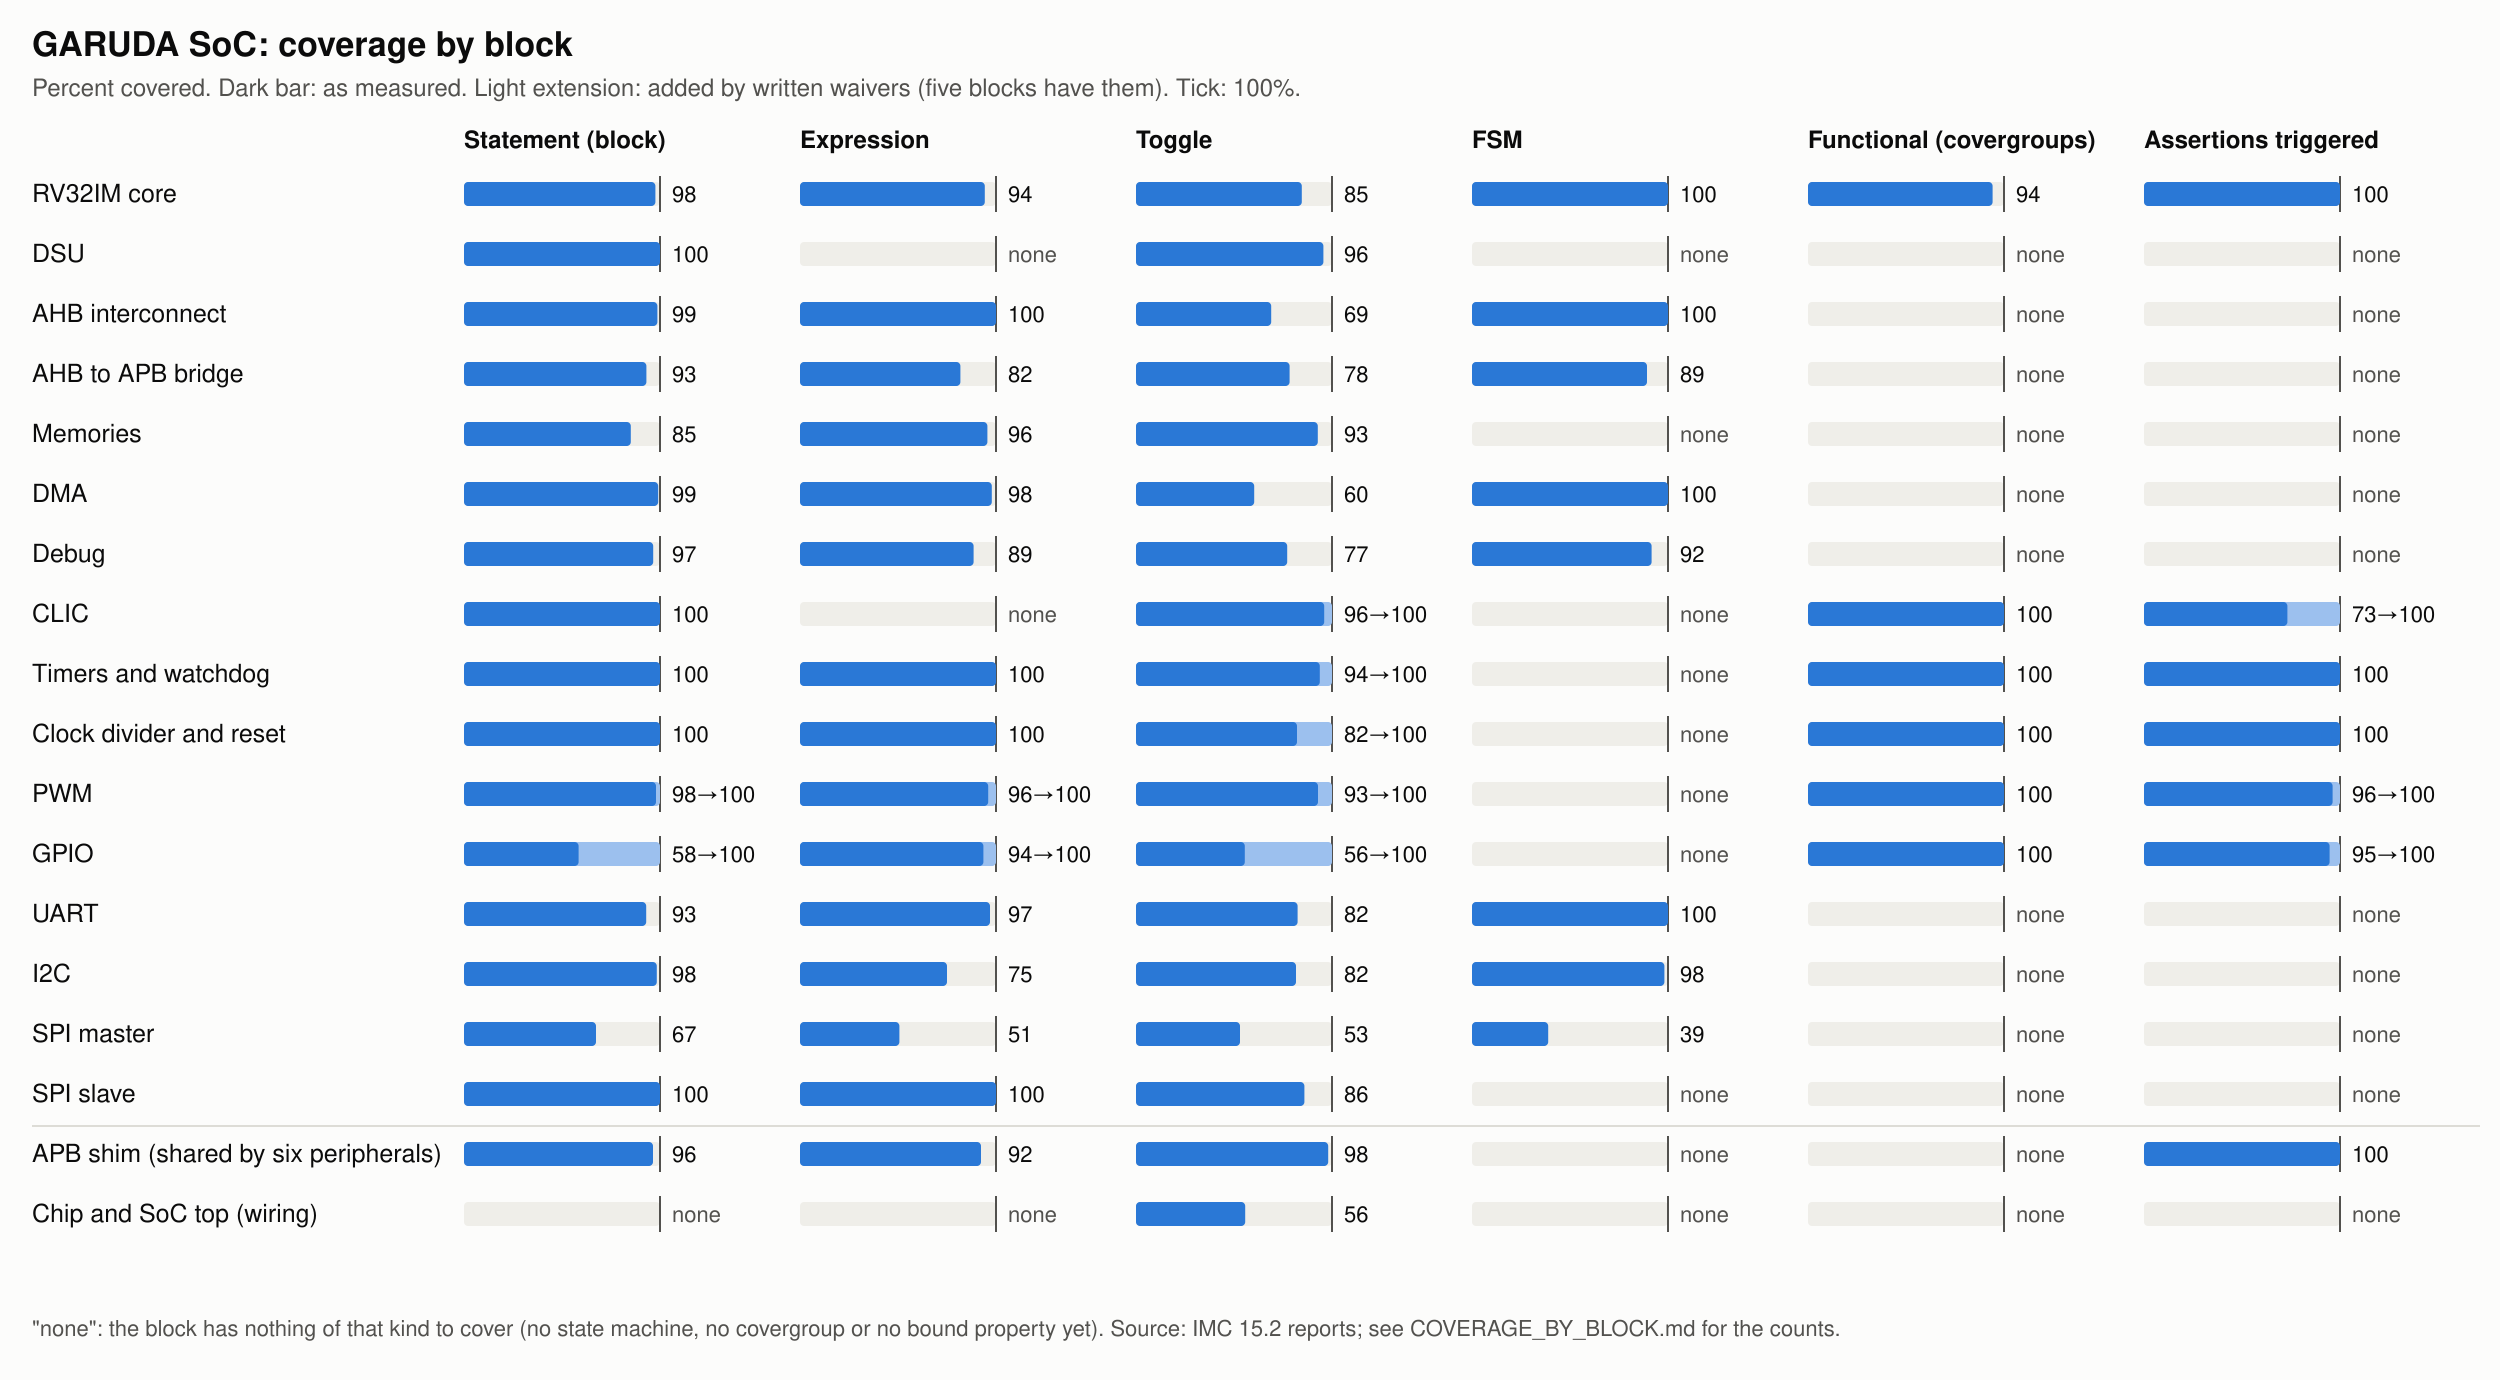
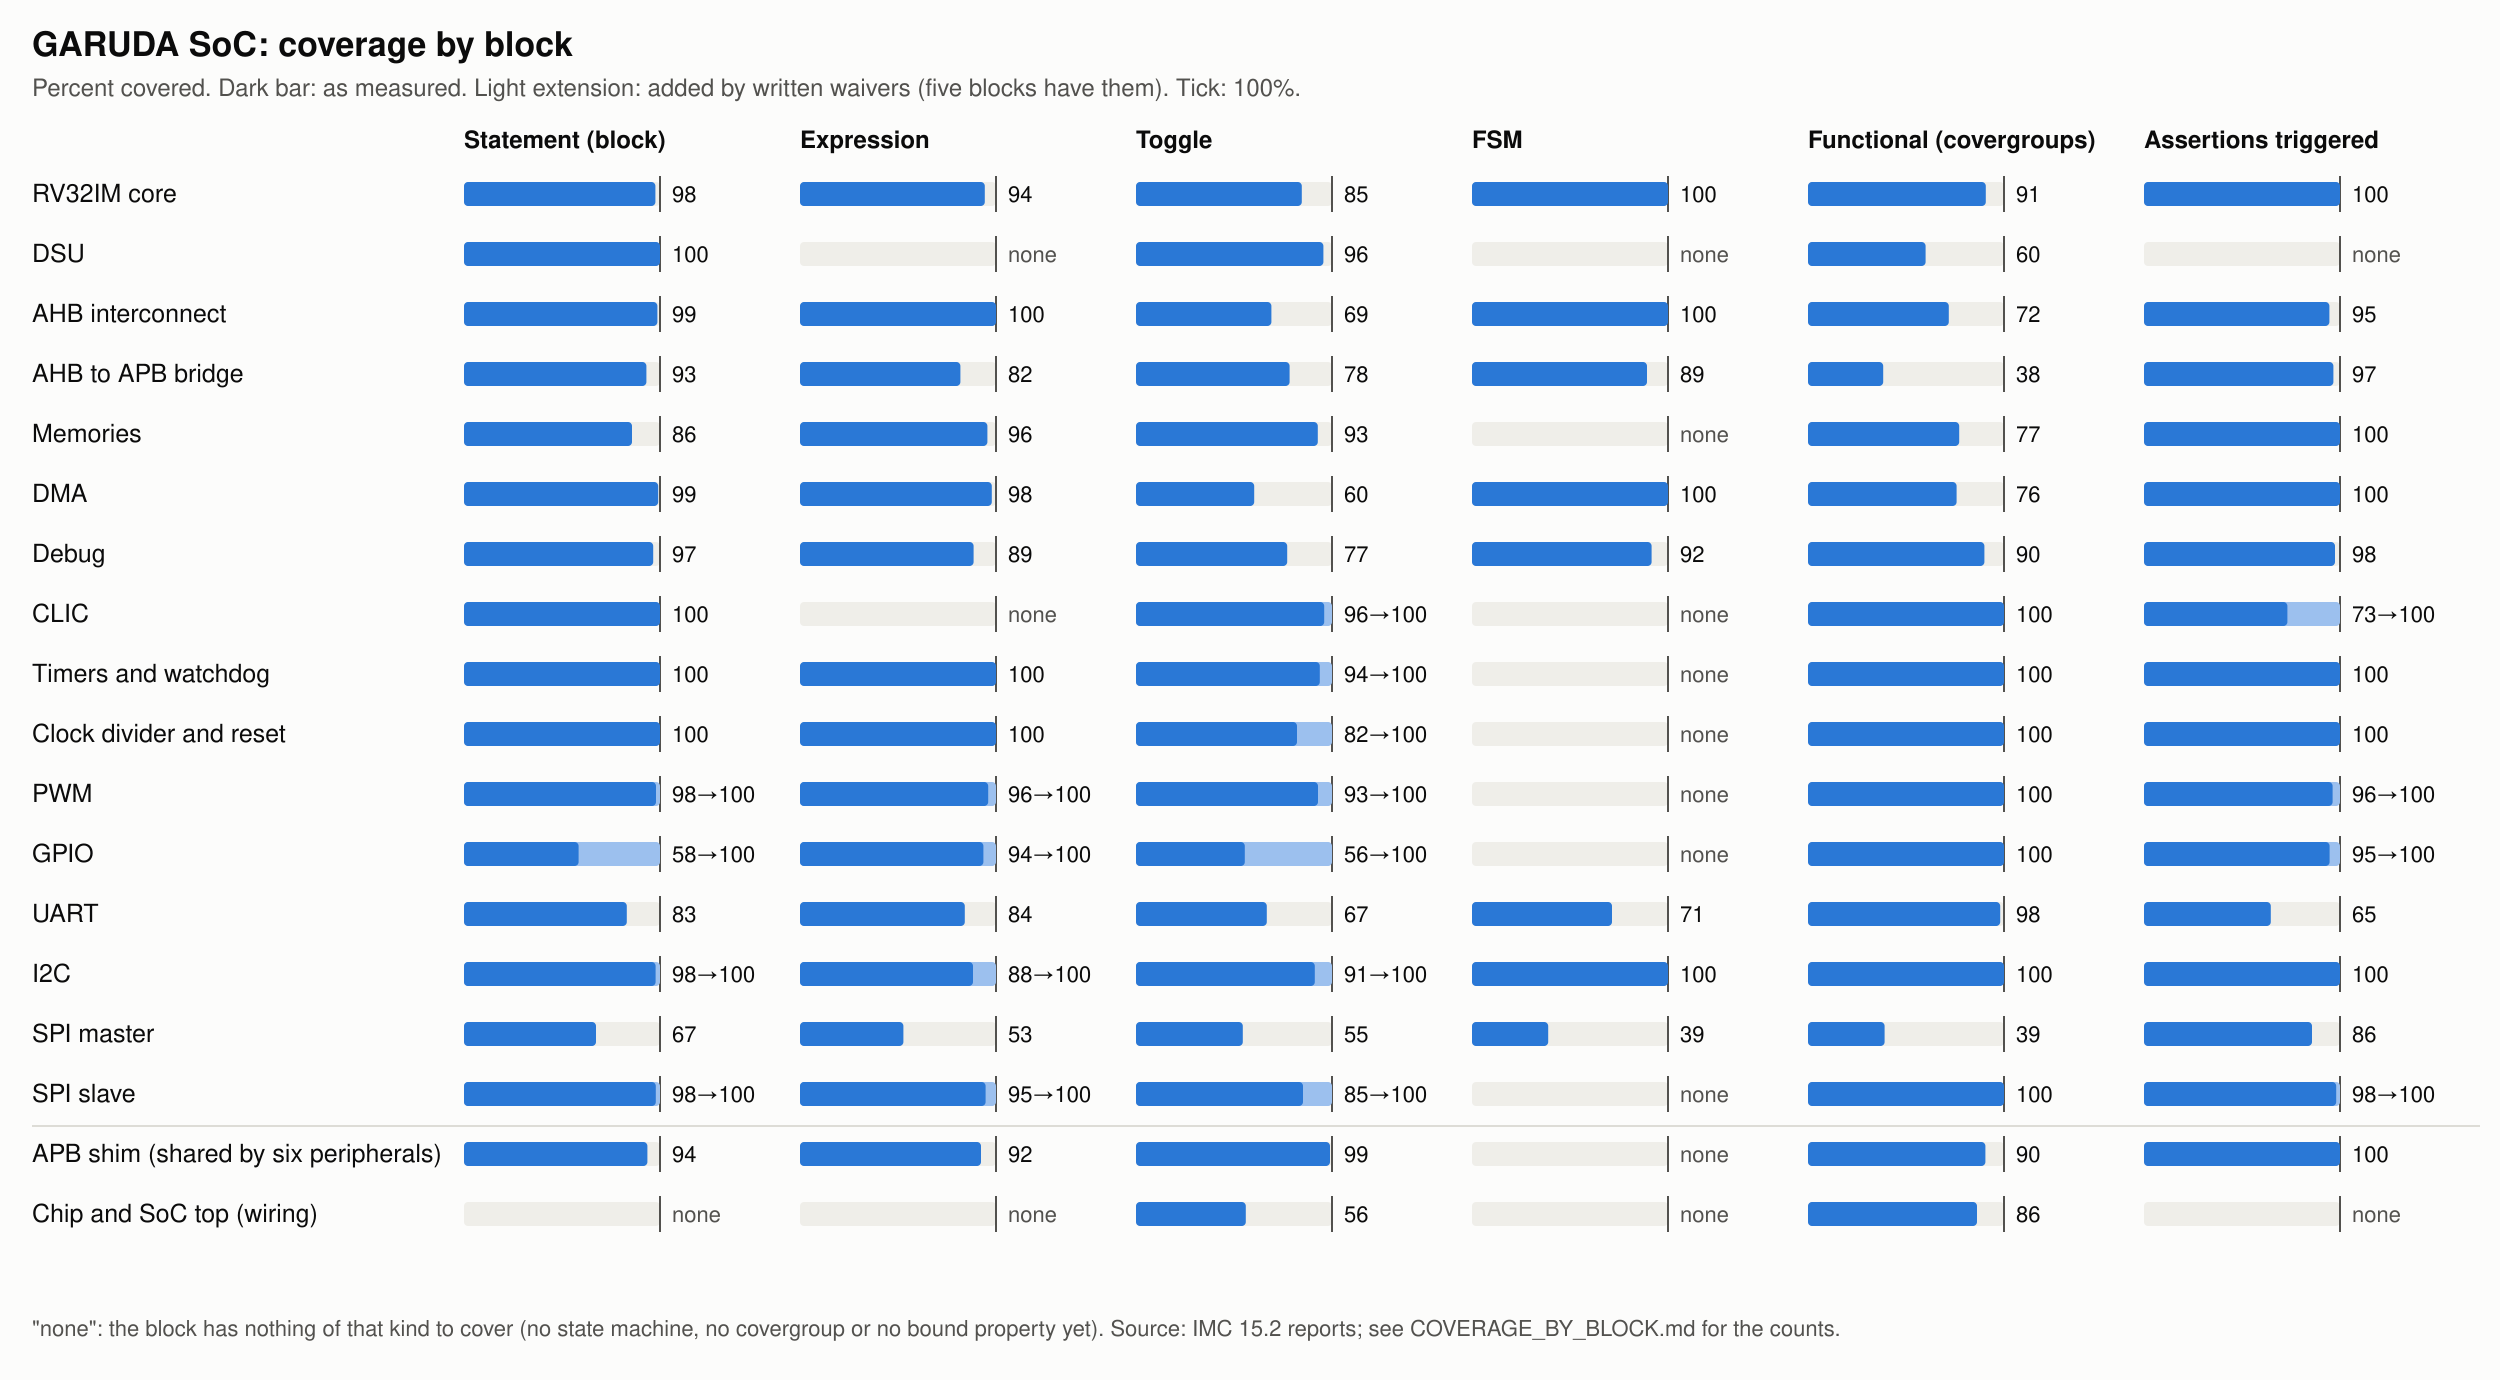
<svg xmlns="http://www.w3.org/2000/svg" width="1250" height="690" viewBox="0 0 1250 690" font-family="Helvetica, Arial, sans-serif" role="img" aria-label="GARUDA coverage by block">
  <rect width="1250" height="690" fill="#fcfcfb" />
  <text x="16" y="28" font-size="17" font-weight="bold" fill="#0b0b0b">GARUDA SoC: coverage by block</text>
  <text x="16" y="48" font-size="12" fill="#52514e">Percent covered. Dark bar: as measured. Light extension: added by written waivers (five blocks have them). Tick: 100%.</text>
  <text x="232" y="74" font-size="12" font-weight="bold" fill="#0b0b0b">Statement (block)</text>
  <text x="400" y="74" font-size="12" font-weight="bold" fill="#0b0b0b">Expression</text>
  <text x="568" y="74" font-size="12" font-weight="bold" fill="#0b0b0b">Toggle</text>
  <text x="736" y="74" font-size="12" font-weight="bold" fill="#0b0b0b">FSM</text>
  <text x="904" y="74" font-size="12" font-weight="bold" fill="#0b0b0b">Functional (covergroups)</text>
  <text x="1072" y="74" font-size="12" font-weight="bold" fill="#0b0b0b">Assertions triggered</text>
  <text x="16" y="101" font-size="12.5" fill="#0b0b0b">RV32IM core</text>
  <rect x="232" y="91" width="98" height="12" rx="2" fill="#efeee9" />
  <line x1="330" y1="88" x2="330" y2="106" stroke="#52514e" stroke-width="1" />
  <rect x="232" y="91" width="95.7" height="12" rx="2" fill="#2a78d6" />
  <text x="336" y="101" font-size="11" fill="#0b0b0b">98</text>
  <rect x="400" y="91" width="98" height="12" rx="2" fill="#efeee9" />
  <line x1="498" y1="88" x2="498" y2="106" stroke="#52514e" stroke-width="1" />
  <rect x="400" y="91" width="92.4" height="12" rx="2" fill="#2a78d6" />
  <text x="504" y="101" font-size="11" fill="#0b0b0b">94</text>
  <rect x="568" y="91" width="98" height="12" rx="2" fill="#efeee9" />
  <line x1="666" y1="88" x2="666" y2="106" stroke="#52514e" stroke-width="1" />
  <rect x="568" y="91" width="82.9" height="12" rx="2" fill="#2a78d6" />
  <text x="672" y="101" font-size="11" fill="#0b0b0b">85</text>
  <rect x="736" y="91" width="98" height="12" rx="2" fill="#efeee9" />
  <line x1="834" y1="88" x2="834" y2="106" stroke="#52514e" stroke-width="1" />
  <rect x="736" y="91" width="98.0" height="12" rx="2" fill="#2a78d6" />
  <text x="840" y="101" font-size="11" fill="#0b0b0b">100</text>
  <rect x="904" y="91" width="98" height="12" rx="2" fill="#efeee9" />
  <line x1="1002" y1="88" x2="1002" y2="106" stroke="#52514e" stroke-width="1" />
-   <rect x="904" y="91" width="92.3" height="12" rx="2" fill="#2a78d6" />
-   <text x="1008" y="101" font-size="11" fill="#0b0b0b">94</text>
+   <rect x="904" y="91" width="88.9" height="12" rx="2" fill="#2a78d6" />
+   <text x="1008" y="101" font-size="11" fill="#0b0b0b">91</text>
  <rect x="1072" y="91" width="98" height="12" rx="2" fill="#efeee9" />
  <line x1="1170" y1="88" x2="1170" y2="106" stroke="#52514e" stroke-width="1" />
  <rect x="1072" y="91" width="98.0" height="12" rx="2" fill="#2a78d6" />
  <text x="1176" y="101" font-size="11" fill="#0b0b0b">100</text>
  <text x="16" y="131" font-size="12.5" fill="#0b0b0b">DSU</text>
  <rect x="232" y="121" width="98" height="12" rx="2" fill="#efeee9" />
  <line x1="330" y1="118" x2="330" y2="136" stroke="#52514e" stroke-width="1" />
  <rect x="232" y="121" width="98.0" height="12" rx="2" fill="#2a78d6" />
  <text x="336" y="131" font-size="11" fill="#0b0b0b">100</text>
  <rect x="400" y="121" width="98" height="12" rx="2" fill="#efeee9" />
  <line x1="498" y1="118" x2="498" y2="136" stroke="#52514e" stroke-width="1" />
  <text x="504" y="131" font-size="11" fill="#52514e">none</text>
  <rect x="568" y="121" width="98" height="12" rx="2" fill="#efeee9" />
  <line x1="666" y1="118" x2="666" y2="136" stroke="#52514e" stroke-width="1" />
  <rect x="568" y="121" width="93.7" height="12" rx="2" fill="#2a78d6" />
  <text x="672" y="131" font-size="11" fill="#0b0b0b">96</text>
  <rect x="736" y="121" width="98" height="12" rx="2" fill="#efeee9" />
  <line x1="834" y1="118" x2="834" y2="136" stroke="#52514e" stroke-width="1" />
  <text x="840" y="131" font-size="11" fill="#52514e">none</text>
  <rect x="904" y="121" width="98" height="12" rx="2" fill="#efeee9" />
  <line x1="1002" y1="118" x2="1002" y2="136" stroke="#52514e" stroke-width="1" />
-   <text x="1008" y="131" font-size="11" fill="#52514e">none</text>
+   <rect x="904" y="121" width="58.8" height="12" rx="2" fill="#2a78d6" />
+   <text x="1008" y="131" font-size="11" fill="#0b0b0b">60</text>
  <rect x="1072" y="121" width="98" height="12" rx="2" fill="#efeee9" />
  <line x1="1170" y1="118" x2="1170" y2="136" stroke="#52514e" stroke-width="1" />
  <text x="1176" y="131" font-size="11" fill="#52514e">none</text>
  <text x="16" y="161" font-size="12.5" fill="#0b0b0b">AHB interconnect</text>
  <rect x="232" y="151" width="98" height="12" rx="2" fill="#efeee9" />
  <line x1="330" y1="148" x2="330" y2="166" stroke="#52514e" stroke-width="1" />
  <rect x="232" y="151" width="96.7" height="12" rx="2" fill="#2a78d6" />
  <text x="336" y="161" font-size="11" fill="#0b0b0b">99</text>
  <rect x="400" y="151" width="98" height="12" rx="2" fill="#efeee9" />
  <line x1="498" y1="148" x2="498" y2="166" stroke="#52514e" stroke-width="1" />
  <rect x="400" y="151" width="98.0" height="12" rx="2" fill="#2a78d6" />
  <text x="504" y="161" font-size="11" fill="#0b0b0b">100</text>
  <rect x="568" y="151" width="98" height="12" rx="2" fill="#efeee9" />
  <line x1="666" y1="148" x2="666" y2="166" stroke="#52514e" stroke-width="1" />
-   <rect x="568" y="151" width="67.6" height="12" rx="2" fill="#2a78d6" />
+   <rect x="568" y="151" width="67.7" height="12" rx="2" fill="#2a78d6" />
  <text x="672" y="161" font-size="11" fill="#0b0b0b">69</text>
  <rect x="736" y="151" width="98" height="12" rx="2" fill="#efeee9" />
  <line x1="834" y1="148" x2="834" y2="166" stroke="#52514e" stroke-width="1" />
  <rect x="736" y="151" width="98.0" height="12" rx="2" fill="#2a78d6" />
  <text x="840" y="161" font-size="11" fill="#0b0b0b">100</text>
  <rect x="904" y="151" width="98" height="12" rx="2" fill="#efeee9" />
  <line x1="1002" y1="148" x2="1002" y2="166" stroke="#52514e" stroke-width="1" />
-   <text x="1008" y="161" font-size="11" fill="#52514e">none</text>
+   <rect x="904" y="151" width="70.4" height="12" rx="2" fill="#2a78d6" />
+   <text x="1008" y="161" font-size="11" fill="#0b0b0b">72</text>
  <rect x="1072" y="151" width="98" height="12" rx="2" fill="#efeee9" />
  <line x1="1170" y1="148" x2="1170" y2="166" stroke="#52514e" stroke-width="1" />
-   <text x="1176" y="161" font-size="11" fill="#52514e">none</text>
+   <rect x="1072" y="151" width="92.7" height="12" rx="2" fill="#2a78d6" />
+   <text x="1176" y="161" font-size="11" fill="#0b0b0b">95</text>
  <text x="16" y="191" font-size="12.5" fill="#0b0b0b">AHB to APB bridge</text>
  <rect x="232" y="181" width="98" height="12" rx="2" fill="#efeee9" />
  <line x1="330" y1="178" x2="330" y2="196" stroke="#52514e" stroke-width="1" />
  <rect x="232" y="181" width="91.2" height="12" rx="2" fill="#2a78d6" />
  <text x="336" y="191" font-size="11" fill="#0b0b0b">93</text>
  <rect x="400" y="181" width="98" height="12" rx="2" fill="#efeee9" />
  <line x1="498" y1="178" x2="498" y2="196" stroke="#52514e" stroke-width="1" />
  <rect x="400" y="181" width="80.2" height="12" rx="2" fill="#2a78d6" />
  <text x="504" y="191" font-size="11" fill="#0b0b0b">82</text>
  <rect x="568" y="181" width="98" height="12" rx="2" fill="#efeee9" />
  <line x1="666" y1="178" x2="666" y2="196" stroke="#52514e" stroke-width="1" />
  <rect x="568" y="181" width="76.8" height="12" rx="2" fill="#2a78d6" />
  <text x="672" y="191" font-size="11" fill="#0b0b0b">78</text>
  <rect x="736" y="181" width="98" height="12" rx="2" fill="#efeee9" />
  <line x1="834" y1="178" x2="834" y2="196" stroke="#52514e" stroke-width="1" />
  <rect x="736" y="181" width="87.5" height="12" rx="2" fill="#2a78d6" />
  <text x="840" y="191" font-size="11" fill="#0b0b0b">89</text>
  <rect x="904" y="181" width="98" height="12" rx="2" fill="#efeee9" />
  <line x1="1002" y1="178" x2="1002" y2="196" stroke="#52514e" stroke-width="1" />
-   <text x="1008" y="191" font-size="11" fill="#52514e">none</text>
+   <rect x="904" y="181" width="37.6" height="12" rx="2" fill="#2a78d6" />
+   <text x="1008" y="191" font-size="11" fill="#0b0b0b">38</text>
  <rect x="1072" y="181" width="98" height="12" rx="2" fill="#efeee9" />
  <line x1="1170" y1="178" x2="1170" y2="196" stroke="#52514e" stroke-width="1" />
-   <text x="1176" y="191" font-size="11" fill="#52514e">none</text>
+   <rect x="1072" y="181" width="94.7" height="12" rx="2" fill="#2a78d6" />
+   <text x="1176" y="191" font-size="11" fill="#0b0b0b">97</text>
  <text x="16" y="221" font-size="12.5" fill="#0b0b0b">Memories</text>
  <rect x="232" y="211" width="98" height="12" rx="2" fill="#efeee9" />
  <line x1="330" y1="208" x2="330" y2="226" stroke="#52514e" stroke-width="1" />
-   <rect x="232" y="211" width="83.4" height="12" rx="2" fill="#2a78d6" />
-   <text x="336" y="221" font-size="11" fill="#0b0b0b">85</text>
+   <rect x="232" y="211" width="84.0" height="12" rx="2" fill="#2a78d6" />
+   <text x="336" y="221" font-size="11" fill="#0b0b0b">86</text>
  <rect x="400" y="211" width="98" height="12" rx="2" fill="#efeee9" />
  <line x1="498" y1="208" x2="498" y2="226" stroke="#52514e" stroke-width="1" />
  <rect x="400" y="211" width="93.7" height="12" rx="2" fill="#2a78d6" />
  <text x="504" y="221" font-size="11" fill="#0b0b0b">96</text>
  <rect x="568" y="211" width="98" height="12" rx="2" fill="#efeee9" />
  <line x1="666" y1="208" x2="666" y2="226" stroke="#52514e" stroke-width="1" />
  <rect x="568" y="211" width="90.9" height="12" rx="2" fill="#2a78d6" />
  <text x="672" y="221" font-size="11" fill="#0b0b0b">93</text>
  <rect x="736" y="211" width="98" height="12" rx="2" fill="#efeee9" />
  <line x1="834" y1="208" x2="834" y2="226" stroke="#52514e" stroke-width="1" />
  <text x="840" y="221" font-size="11" fill="#52514e">none</text>
  <rect x="904" y="211" width="98" height="12" rx="2" fill="#efeee9" />
  <line x1="1002" y1="208" x2="1002" y2="226" stroke="#52514e" stroke-width="1" />
-   <text x="1008" y="221" font-size="11" fill="#52514e">none</text>
+   <rect x="904" y="211" width="75.6" height="12" rx="2" fill="#2a78d6" />
+   <text x="1008" y="221" font-size="11" fill="#0b0b0b">77</text>
  <rect x="1072" y="211" width="98" height="12" rx="2" fill="#efeee9" />
  <line x1="1170" y1="208" x2="1170" y2="226" stroke="#52514e" stroke-width="1" />
-   <text x="1176" y="221" font-size="11" fill="#52514e">none</text>
+   <rect x="1072" y="211" width="98.0" height="12" rx="2" fill="#2a78d6" />
+   <text x="1176" y="221" font-size="11" fill="#0b0b0b">100</text>
  <text x="16" y="251" font-size="12.5" fill="#0b0b0b">DMA</text>
  <rect x="232" y="241" width="98" height="12" rx="2" fill="#efeee9" />
  <line x1="330" y1="238" x2="330" y2="256" stroke="#52514e" stroke-width="1" />
  <rect x="232" y="241" width="97.1" height="12" rx="2" fill="#2a78d6" />
  <text x="336" y="251" font-size="11" fill="#0b0b0b">99</text>
  <rect x="400" y="241" width="98" height="12" rx="2" fill="#efeee9" />
  <line x1="498" y1="238" x2="498" y2="256" stroke="#52514e" stroke-width="1" />
  <rect x="400" y="241" width="95.9" height="12" rx="2" fill="#2a78d6" />
  <text x="504" y="251" font-size="11" fill="#0b0b0b">98</text>
  <rect x="568" y="241" width="98" height="12" rx="2" fill="#efeee9" />
  <line x1="666" y1="238" x2="666" y2="256" stroke="#52514e" stroke-width="1" />
  <rect x="568" y="241" width="59.1" height="12" rx="2" fill="#2a78d6" />
  <text x="672" y="251" font-size="11" fill="#0b0b0b">60</text>
  <rect x="736" y="241" width="98" height="12" rx="2" fill="#efeee9" />
  <line x1="834" y1="238" x2="834" y2="256" stroke="#52514e" stroke-width="1" />
  <rect x="736" y="241" width="98.0" height="12" rx="2" fill="#2a78d6" />
  <text x="840" y="251" font-size="11" fill="#0b0b0b">100</text>
  <rect x="904" y="241" width="98" height="12" rx="2" fill="#efeee9" />
  <line x1="1002" y1="238" x2="1002" y2="256" stroke="#52514e" stroke-width="1" />
-   <text x="1008" y="251" font-size="11" fill="#52514e">none</text>
+   <rect x="904" y="241" width="74.3" height="12" rx="2" fill="#2a78d6" />
+   <text x="1008" y="251" font-size="11" fill="#0b0b0b">76</text>
  <rect x="1072" y="241" width="98" height="12" rx="2" fill="#efeee9" />
  <line x1="1170" y1="238" x2="1170" y2="256" stroke="#52514e" stroke-width="1" />
-   <text x="1176" y="251" font-size="11" fill="#52514e">none</text>
+   <rect x="1072" y="241" width="98.0" height="12" rx="2" fill="#2a78d6" />
+   <text x="1176" y="251" font-size="11" fill="#0b0b0b">100</text>
  <text x="16" y="281" font-size="12.5" fill="#0b0b0b">Debug</text>
  <rect x="232" y="271" width="98" height="12" rx="2" fill="#efeee9" />
  <line x1="330" y1="268" x2="330" y2="286" stroke="#52514e" stroke-width="1" />
  <rect x="232" y="271" width="94.6" height="12" rx="2" fill="#2a78d6" />
  <text x="336" y="281" font-size="11" fill="#0b0b0b">97</text>
  <rect x="400" y="271" width="98" height="12" rx="2" fill="#efeee9" />
  <line x1="498" y1="268" x2="498" y2="286" stroke="#52514e" stroke-width="1" />
  <rect x="400" y="271" width="86.8" height="12" rx="2" fill="#2a78d6" />
  <text x="504" y="281" font-size="11" fill="#0b0b0b">89</text>
  <rect x="568" y="271" width="98" height="12" rx="2" fill="#efeee9" />
  <line x1="666" y1="268" x2="666" y2="286" stroke="#52514e" stroke-width="1" />
  <rect x="568" y="271" width="75.6" height="12" rx="2" fill="#2a78d6" />
  <text x="672" y="281" font-size="11" fill="#0b0b0b">77</text>
  <rect x="736" y="271" width="98" height="12" rx="2" fill="#efeee9" />
  <line x1="834" y1="268" x2="834" y2="286" stroke="#52514e" stroke-width="1" />
  <rect x="736" y="271" width="89.8" height="12" rx="2" fill="#2a78d6" />
  <text x="840" y="281" font-size="11" fill="#0b0b0b">92</text>
  <rect x="904" y="271" width="98" height="12" rx="2" fill="#efeee9" />
  <line x1="1002" y1="268" x2="1002" y2="286" stroke="#52514e" stroke-width="1" />
-   <text x="1008" y="281" font-size="11" fill="#52514e">none</text>
+   <rect x="904" y="271" width="88.2" height="12" rx="2" fill="#2a78d6" />
+   <text x="1008" y="281" font-size="11" fill="#0b0b0b">90</text>
  <rect x="1072" y="271" width="98" height="12" rx="2" fill="#efeee9" />
  <line x1="1170" y1="268" x2="1170" y2="286" stroke="#52514e" stroke-width="1" />
-   <text x="1176" y="281" font-size="11" fill="#52514e">none</text>
+   <rect x="1072" y="271" width="95.5" height="12" rx="2" fill="#2a78d6" />
+   <text x="1176" y="281" font-size="11" fill="#0b0b0b">98</text>
  <text x="16" y="311" font-size="12.5" fill="#0b0b0b">CLIC</text>
  <rect x="232" y="301" width="98" height="12" rx="2" fill="#efeee9" />
  <line x1="330" y1="298" x2="330" y2="316" stroke="#52514e" stroke-width="1" />
  <rect x="232" y="301" width="98.0" height="12" rx="2" fill="#2a78d6" />
  <text x="336" y="311" font-size="11" fill="#0b0b0b">100</text>
  <rect x="400" y="301" width="98" height="12" rx="2" fill="#efeee9" />
  <line x1="498" y1="298" x2="498" y2="316" stroke="#52514e" stroke-width="1" />
  <text x="504" y="311" font-size="11" fill="#52514e">none</text>
  <rect x="568" y="301" width="98" height="12" rx="2" fill="#efeee9" />
  <line x1="666" y1="298" x2="666" y2="316" stroke="#52514e" stroke-width="1" />
  <rect x="568" y="301" width="98.0" height="12" rx="2" fill="#9cc0ee" />
  <rect x="568" y="301" width="94.1" height="12" rx="2" fill="#2a78d6" />
  <text x="672" y="311" font-size="11" fill="#0b0b0b">96→100</text>
  <rect x="736" y="301" width="98" height="12" rx="2" fill="#efeee9" />
  <line x1="834" y1="298" x2="834" y2="316" stroke="#52514e" stroke-width="1" />
  <text x="840" y="311" font-size="11" fill="#52514e">none</text>
  <rect x="904" y="301" width="98" height="12" rx="2" fill="#efeee9" />
  <line x1="1002" y1="298" x2="1002" y2="316" stroke="#52514e" stroke-width="1" />
  <rect x="904" y="301" width="98.0" height="12" rx="2" fill="#2a78d6" />
  <text x="1008" y="311" font-size="11" fill="#0b0b0b">100</text>
  <rect x="1072" y="301" width="98" height="12" rx="2" fill="#efeee9" />
  <line x1="1170" y1="298" x2="1170" y2="316" stroke="#52514e" stroke-width="1" />
  <rect x="1072" y="301" width="98.0" height="12" rx="2" fill="#9cc0ee" />
  <rect x="1072" y="301" width="71.7" height="12" rx="2" fill="#2a78d6" />
  <text x="1176" y="311" font-size="11" fill="#0b0b0b">73→100</text>
  <text x="16" y="341" font-size="12.5" fill="#0b0b0b">Timers and watchdog</text>
  <rect x="232" y="331" width="98" height="12" rx="2" fill="#efeee9" />
  <line x1="330" y1="328" x2="330" y2="346" stroke="#52514e" stroke-width="1" />
  <rect x="232" y="331" width="98.0" height="12" rx="2" fill="#2a78d6" />
  <text x="336" y="341" font-size="11" fill="#0b0b0b">100</text>
  <rect x="400" y="331" width="98" height="12" rx="2" fill="#efeee9" />
  <line x1="498" y1="328" x2="498" y2="346" stroke="#52514e" stroke-width="1" />
  <rect x="400" y="331" width="98.0" height="12" rx="2" fill="#2a78d6" />
  <text x="504" y="341" font-size="11" fill="#0b0b0b">100</text>
  <rect x="568" y="331" width="98" height="12" rx="2" fill="#efeee9" />
  <line x1="666" y1="328" x2="666" y2="346" stroke="#52514e" stroke-width="1" />
  <rect x="568" y="331" width="98.0" height="12" rx="2" fill="#9cc0ee" />
  <rect x="568" y="331" width="91.9" height="12" rx="2" fill="#2a78d6" />
  <text x="672" y="341" font-size="11" fill="#0b0b0b">94→100</text>
  <rect x="736" y="331" width="98" height="12" rx="2" fill="#efeee9" />
  <line x1="834" y1="328" x2="834" y2="346" stroke="#52514e" stroke-width="1" />
  <text x="840" y="341" font-size="11" fill="#52514e">none</text>
  <rect x="904" y="331" width="98" height="12" rx="2" fill="#efeee9" />
  <line x1="1002" y1="328" x2="1002" y2="346" stroke="#52514e" stroke-width="1" />
  <rect x="904" y="331" width="98.0" height="12" rx="2" fill="#2a78d6" />
  <text x="1008" y="341" font-size="11" fill="#0b0b0b">100</text>
  <rect x="1072" y="331" width="98" height="12" rx="2" fill="#efeee9" />
  <line x1="1170" y1="328" x2="1170" y2="346" stroke="#52514e" stroke-width="1" />
  <rect x="1072" y="331" width="98.0" height="12" rx="2" fill="#2a78d6" />
  <text x="1176" y="341" font-size="11" fill="#0b0b0b">100</text>
  <text x="16" y="371" font-size="12.5" fill="#0b0b0b">Clock divider and reset</text>
  <rect x="232" y="361" width="98" height="12" rx="2" fill="#efeee9" />
  <line x1="330" y1="358" x2="330" y2="376" stroke="#52514e" stroke-width="1" />
  <rect x="232" y="361" width="98.0" height="12" rx="2" fill="#2a78d6" />
  <text x="336" y="371" font-size="11" fill="#0b0b0b">100</text>
  <rect x="400" y="361" width="98" height="12" rx="2" fill="#efeee9" />
  <line x1="498" y1="358" x2="498" y2="376" stroke="#52514e" stroke-width="1" />
  <rect x="400" y="361" width="98.0" height="12" rx="2" fill="#2a78d6" />
  <text x="504" y="371" font-size="11" fill="#0b0b0b">100</text>
  <rect x="568" y="361" width="98" height="12" rx="2" fill="#efeee9" />
  <line x1="666" y1="358" x2="666" y2="376" stroke="#52514e" stroke-width="1" />
  <rect x="568" y="361" width="98.0" height="12" rx="2" fill="#9cc0ee" />
  <rect x="568" y="361" width="80.5" height="12" rx="2" fill="#2a78d6" />
  <text x="672" y="371" font-size="11" fill="#0b0b0b">82→100</text>
  <rect x="736" y="361" width="98" height="12" rx="2" fill="#efeee9" />
  <line x1="834" y1="358" x2="834" y2="376" stroke="#52514e" stroke-width="1" />
  <text x="840" y="371" font-size="11" fill="#52514e">none</text>
  <rect x="904" y="361" width="98" height="12" rx="2" fill="#efeee9" />
  <line x1="1002" y1="358" x2="1002" y2="376" stroke="#52514e" stroke-width="1" />
  <rect x="904" y="361" width="98.0" height="12" rx="2" fill="#2a78d6" />
  <text x="1008" y="371" font-size="11" fill="#0b0b0b">100</text>
  <rect x="1072" y="361" width="98" height="12" rx="2" fill="#efeee9" />
  <line x1="1170" y1="358" x2="1170" y2="376" stroke="#52514e" stroke-width="1" />
  <rect x="1072" y="361" width="98.0" height="12" rx="2" fill="#2a78d6" />
  <text x="1176" y="371" font-size="11" fill="#0b0b0b">100</text>
  <text x="16" y="401" font-size="12.5" fill="#0b0b0b">PWM</text>
  <rect x="232" y="391" width="98" height="12" rx="2" fill="#efeee9" />
  <line x1="330" y1="388" x2="330" y2="406" stroke="#52514e" stroke-width="1" />
  <rect x="232" y="391" width="98.0" height="12" rx="2" fill="#9cc0ee" />
  <rect x="232" y="391" width="96.0" height="12" rx="2" fill="#2a78d6" />
  <text x="336" y="401" font-size="11" fill="#0b0b0b">98→100</text>
  <rect x="400" y="391" width="98" height="12" rx="2" fill="#efeee9" />
  <line x1="498" y1="388" x2="498" y2="406" stroke="#52514e" stroke-width="1" />
  <rect x="400" y="391" width="98.0" height="12" rx="2" fill="#9cc0ee" />
  <rect x="400" y="391" width="94.1" height="12" rx="2" fill="#2a78d6" />
  <text x="504" y="401" font-size="11" fill="#0b0b0b">96→100</text>
  <rect x="568" y="391" width="98" height="12" rx="2" fill="#efeee9" />
  <line x1="666" y1="388" x2="666" y2="406" stroke="#52514e" stroke-width="1" />
  <rect x="568" y="391" width="98.0" height="12" rx="2" fill="#9cc0ee" />
  <rect x="568" y="391" width="91.0" height="12" rx="2" fill="#2a78d6" />
  <text x="672" y="401" font-size="11" fill="#0b0b0b">93→100</text>
  <rect x="736" y="391" width="98" height="12" rx="2" fill="#efeee9" />
  <line x1="834" y1="388" x2="834" y2="406" stroke="#52514e" stroke-width="1" />
  <text x="840" y="401" font-size="11" fill="#52514e">none</text>
  <rect x="904" y="391" width="98" height="12" rx="2" fill="#efeee9" />
  <line x1="1002" y1="388" x2="1002" y2="406" stroke="#52514e" stroke-width="1" />
  <rect x="904" y="391" width="98.0" height="12" rx="2" fill="#2a78d6" />
  <text x="1008" y="401" font-size="11" fill="#0b0b0b">100</text>
  <rect x="1072" y="391" width="98" height="12" rx="2" fill="#efeee9" />
  <line x1="1170" y1="388" x2="1170" y2="406" stroke="#52514e" stroke-width="1" />
  <rect x="1072" y="391" width="98.0" height="12" rx="2" fill="#9cc0ee" />
  <rect x="1072" y="391" width="94.3" height="12" rx="2" fill="#2a78d6" />
  <text x="1176" y="401" font-size="11" fill="#0b0b0b">96→100</text>
  <text x="16" y="431" font-size="12.5" fill="#0b0b0b">GPIO</text>
  <rect x="232" y="421" width="98" height="12" rx="2" fill="#efeee9" />
  <line x1="330" y1="418" x2="330" y2="436" stroke="#52514e" stroke-width="1" />
  <rect x="232" y="421" width="98.0" height="12" rx="2" fill="#9cc0ee" />
  <rect x="232" y="421" width="57.3" height="12" rx="2" fill="#2a78d6" />
  <text x="336" y="431" font-size="11" fill="#0b0b0b">58→100</text>
  <rect x="400" y="421" width="98" height="12" rx="2" fill="#efeee9" />
  <line x1="498" y1="418" x2="498" y2="436" stroke="#52514e" stroke-width="1" />
  <rect x="400" y="421" width="98.0" height="12" rx="2" fill="#9cc0ee" />
  <rect x="400" y="421" width="91.7" height="12" rx="2" fill="#2a78d6" />
  <text x="504" y="431" font-size="11" fill="#0b0b0b">94→100</text>
  <rect x="568" y="421" width="98" height="12" rx="2" fill="#efeee9" />
  <line x1="666" y1="418" x2="666" y2="436" stroke="#52514e" stroke-width="1" />
  <rect x="568" y="421" width="98.0" height="12" rx="2" fill="#9cc0ee" />
  <rect x="568" y="421" width="54.4" height="12" rx="2" fill="#2a78d6" />
  <text x="672" y="431" font-size="11" fill="#0b0b0b">56→100</text>
  <rect x="736" y="421" width="98" height="12" rx="2" fill="#efeee9" />
  <line x1="834" y1="418" x2="834" y2="436" stroke="#52514e" stroke-width="1" />
  <text x="840" y="431" font-size="11" fill="#52514e">none</text>
  <rect x="904" y="421" width="98" height="12" rx="2" fill="#efeee9" />
  <line x1="1002" y1="418" x2="1002" y2="436" stroke="#52514e" stroke-width="1" />
  <rect x="904" y="421" width="98.0" height="12" rx="2" fill="#2a78d6" />
  <text x="1008" y="431" font-size="11" fill="#0b0b0b">100</text>
  <rect x="1072" y="421" width="98" height="12" rx="2" fill="#efeee9" />
  <line x1="1170" y1="418" x2="1170" y2="436" stroke="#52514e" stroke-width="1" />
  <rect x="1072" y="421" width="98.0" height="12" rx="2" fill="#9cc0ee" />
  <rect x="1072" y="421" width="92.8" height="12" rx="2" fill="#2a78d6" />
  <text x="1176" y="431" font-size="11" fill="#0b0b0b">95→100</text>
  <text x="16" y="461" font-size="12.5" fill="#0b0b0b">UART</text>
  <rect x="232" y="451" width="98" height="12" rx="2" fill="#efeee9" />
  <line x1="330" y1="448" x2="330" y2="466" stroke="#52514e" stroke-width="1" />
-   <rect x="232" y="451" width="91.1" height="12" rx="2" fill="#2a78d6" />
-   <text x="336" y="461" font-size="11" fill="#0b0b0b">93</text>
+   <rect x="232" y="451" width="81.4" height="12" rx="2" fill="#2a78d6" />
+   <text x="336" y="461" font-size="11" fill="#0b0b0b">83</text>
  <rect x="400" y="451" width="98" height="12" rx="2" fill="#efeee9" />
  <line x1="498" y1="448" x2="498" y2="466" stroke="#52514e" stroke-width="1" />
-   <rect x="400" y="451" width="95.0" height="12" rx="2" fill="#2a78d6" />
-   <text x="504" y="461" font-size="11" fill="#0b0b0b">97</text>
+   <rect x="400" y="451" width="82.4" height="12" rx="2" fill="#2a78d6" />
+   <text x="504" y="461" font-size="11" fill="#0b0b0b">84</text>
  <rect x="568" y="451" width="98" height="12" rx="2" fill="#efeee9" />
  <line x1="666" y1="448" x2="666" y2="466" stroke="#52514e" stroke-width="1" />
-   <rect x="568" y="451" width="80.8" height="12" rx="2" fill="#2a78d6" />
-   <text x="672" y="461" font-size="11" fill="#0b0b0b">82</text>
+   <rect x="568" y="451" width="65.4" height="12" rx="2" fill="#2a78d6" />
+   <text x="672" y="461" font-size="11" fill="#0b0b0b">67</text>
  <rect x="736" y="451" width="98" height="12" rx="2" fill="#efeee9" />
  <line x1="834" y1="448" x2="834" y2="466" stroke="#52514e" stroke-width="1" />
-   <rect x="736" y="451" width="98.0" height="12" rx="2" fill="#2a78d6" />
-   <text x="840" y="461" font-size="11" fill="#0b0b0b">100</text>
+   <rect x="736" y="451" width="70.0" height="12" rx="2" fill="#2a78d6" />
+   <text x="840" y="461" font-size="11" fill="#0b0b0b">71</text>
  <rect x="904" y="451" width="98" height="12" rx="2" fill="#efeee9" />
  <line x1="1002" y1="448" x2="1002" y2="466" stroke="#52514e" stroke-width="1" />
-   <text x="1008" y="461" font-size="11" fill="#52514e">none</text>
+   <rect x="904" y="451" width="96.1" height="12" rx="2" fill="#2a78d6" />
+   <text x="1008" y="461" font-size="11" fill="#0b0b0b">98</text>
  <rect x="1072" y="451" width="98" height="12" rx="2" fill="#efeee9" />
  <line x1="1170" y1="448" x2="1170" y2="466" stroke="#52514e" stroke-width="1" />
-   <text x="1176" y="461" font-size="11" fill="#52514e">none</text>
+   <rect x="1072" y="451" width="63.4" height="12" rx="2" fill="#2a78d6" />
+   <text x="1176" y="461" font-size="11" fill="#0b0b0b">65</text>
  <text x="16" y="491" font-size="12.5" fill="#0b0b0b">I2C</text>
  <rect x="232" y="481" width="98" height="12" rx="2" fill="#efeee9" />
  <line x1="330" y1="478" x2="330" y2="496" stroke="#52514e" stroke-width="1" />
-   <rect x="232" y="481" width="96.4" height="12" rx="2" fill="#2a78d6" />
-   <text x="336" y="491" font-size="11" fill="#0b0b0b">98</text>
+   <rect x="232" y="481" width="98.0" height="12" rx="2" fill="#9cc0ee" />
+   <rect x="232" y="481" width="95.8" height="12" rx="2" fill="#2a78d6" />
+   <text x="336" y="491" font-size="11" fill="#0b0b0b">98→100</text>
  <rect x="400" y="481" width="98" height="12" rx="2" fill="#efeee9" />
  <line x1="498" y1="478" x2="498" y2="496" stroke="#52514e" stroke-width="1" />
-   <rect x="400" y="481" width="73.5" height="12" rx="2" fill="#2a78d6" />
-   <text x="504" y="491" font-size="11" fill="#0b0b0b">75</text>
+   <rect x="400" y="481" width="98.0" height="12" rx="2" fill="#9cc0ee" />
+   <rect x="400" y="481" width="86.5" height="12" rx="2" fill="#2a78d6" />
+   <text x="504" y="491" font-size="11" fill="#0b0b0b">88→100</text>
  <rect x="568" y="481" width="98" height="12" rx="2" fill="#efeee9" />
  <line x1="666" y1="478" x2="666" y2="496" stroke="#52514e" stroke-width="1" />
-   <rect x="568" y="481" width="80.0" height="12" rx="2" fill="#2a78d6" />
-   <text x="672" y="491" font-size="11" fill="#0b0b0b">82</text>
+   <rect x="568" y="481" width="98.0" height="12" rx="2" fill="#9cc0ee" />
+   <rect x="568" y="481" width="89.4" height="12" rx="2" fill="#2a78d6" />
+   <text x="672" y="491" font-size="11" fill="#0b0b0b">91→100</text>
  <rect x="736" y="481" width="98" height="12" rx="2" fill="#efeee9" />
  <line x1="834" y1="478" x2="834" y2="496" stroke="#52514e" stroke-width="1" />
-   <rect x="736" y="481" width="96.2" height="12" rx="2" fill="#2a78d6" />
-   <text x="840" y="491" font-size="11" fill="#0b0b0b">98</text>
+   <rect x="736" y="481" width="98.0" height="12" rx="2" fill="#2a78d6" />
+   <text x="840" y="491" font-size="11" fill="#0b0b0b">100</text>
  <rect x="904" y="481" width="98" height="12" rx="2" fill="#efeee9" />
  <line x1="1002" y1="478" x2="1002" y2="496" stroke="#52514e" stroke-width="1" />
-   <text x="1008" y="491" font-size="11" fill="#52514e">none</text>
+   <rect x="904" y="481" width="98.0" height="12" rx="2" fill="#2a78d6" />
+   <text x="1008" y="491" font-size="11" fill="#0b0b0b">100</text>
  <rect x="1072" y="481" width="98" height="12" rx="2" fill="#efeee9" />
  <line x1="1170" y1="478" x2="1170" y2="496" stroke="#52514e" stroke-width="1" />
-   <text x="1176" y="491" font-size="11" fill="#52514e">none</text>
+   <rect x="1072" y="481" width="98.0" height="12" rx="2" fill="#2a78d6" />
+   <text x="1176" y="491" font-size="11" fill="#0b0b0b">100</text>
  <text x="16" y="521" font-size="12.5" fill="#0b0b0b">SPI master</text>
  <rect x="232" y="511" width="98" height="12" rx="2" fill="#efeee9" />
  <line x1="330" y1="508" x2="330" y2="526" stroke="#52514e" stroke-width="1" />
  <rect x="232" y="511" width="66.0" height="12" rx="2" fill="#2a78d6" />
  <text x="336" y="521" font-size="11" fill="#0b0b0b">67</text>
  <rect x="400" y="511" width="98" height="12" rx="2" fill="#efeee9" />
  <line x1="498" y1="508" x2="498" y2="526" stroke="#52514e" stroke-width="1" />
-   <rect x="400" y="511" width="49.7" height="12" rx="2" fill="#2a78d6" />
-   <text x="504" y="521" font-size="11" fill="#0b0b0b">51</text>
+   <rect x="400" y="511" width="51.7" height="12" rx="2" fill="#2a78d6" />
+   <text x="504" y="521" font-size="11" fill="#0b0b0b">53</text>
  <rect x="568" y="511" width="98" height="12" rx="2" fill="#efeee9" />
  <line x1="666" y1="508" x2="666" y2="526" stroke="#52514e" stroke-width="1" />
-   <rect x="568" y="511" width="52.0" height="12" rx="2" fill="#2a78d6" />
-   <text x="672" y="521" font-size="11" fill="#0b0b0b">53</text>
+   <rect x="568" y="511" width="53.4" height="12" rx="2" fill="#2a78d6" />
+   <text x="672" y="521" font-size="11" fill="#0b0b0b">55</text>
  <rect x="736" y="511" width="98" height="12" rx="2" fill="#efeee9" />
  <line x1="834" y1="508" x2="834" y2="526" stroke="#52514e" stroke-width="1" />
  <rect x="736" y="511" width="38.1" height="12" rx="2" fill="#2a78d6" />
  <text x="840" y="521" font-size="11" fill="#0b0b0b">39</text>
  <rect x="904" y="511" width="98" height="12" rx="2" fill="#efeee9" />
  <line x1="1002" y1="508" x2="1002" y2="526" stroke="#52514e" stroke-width="1" />
-   <text x="1008" y="521" font-size="11" fill="#52514e">none</text>
+   <rect x="904" y="511" width="38.3" height="12" rx="2" fill="#2a78d6" />
+   <text x="1008" y="521" font-size="11" fill="#0b0b0b">39</text>
  <rect x="1072" y="511" width="98" height="12" rx="2" fill="#efeee9" />
  <line x1="1170" y1="508" x2="1170" y2="526" stroke="#52514e" stroke-width="1" />
-   <text x="1176" y="521" font-size="11" fill="#52514e">none</text>
+   <rect x="1072" y="511" width="84.0" height="12" rx="2" fill="#2a78d6" />
+   <text x="1176" y="521" font-size="11" fill="#0b0b0b">86</text>
  <text x="16" y="551" font-size="12.5" fill="#0b0b0b">SPI slave</text>
  <rect x="232" y="541" width="98" height="12" rx="2" fill="#efeee9" />
  <line x1="330" y1="538" x2="330" y2="556" stroke="#52514e" stroke-width="1" />
-   <rect x="232" y="541" width="98.0" height="12" rx="2" fill="#2a78d6" />
-   <text x="336" y="551" font-size="11" fill="#0b0b0b">100</text>
+   <rect x="232" y="541" width="98.0" height="12" rx="2" fill="#9cc0ee" />
+   <rect x="232" y="541" width="95.9" height="12" rx="2" fill="#2a78d6" />
+   <text x="336" y="551" font-size="11" fill="#0b0b0b">98→100</text>
  <rect x="400" y="541" width="98" height="12" rx="2" fill="#efeee9" />
  <line x1="498" y1="538" x2="498" y2="556" stroke="#52514e" stroke-width="1" />
-   <rect x="400" y="541" width="98.0" height="12" rx="2" fill="#2a78d6" />
-   <text x="504" y="551" font-size="11" fill="#0b0b0b">100</text>
+   <rect x="400" y="541" width="98.0" height="12" rx="2" fill="#9cc0ee" />
+   <rect x="400" y="541" width="92.8" height="12" rx="2" fill="#2a78d6" />
+   <text x="504" y="551" font-size="11" fill="#0b0b0b">95→100</text>
  <rect x="568" y="541" width="98" height="12" rx="2" fill="#efeee9" />
  <line x1="666" y1="538" x2="666" y2="556" stroke="#52514e" stroke-width="1" />
-   <rect x="568" y="541" width="84.2" height="12" rx="2" fill="#2a78d6" />
-   <text x="672" y="551" font-size="11" fill="#0b0b0b">86</text>
+   <rect x="568" y="541" width="98.0" height="12" rx="2" fill="#9cc0ee" />
+   <rect x="568" y="541" width="83.5" height="12" rx="2" fill="#2a78d6" />
+   <text x="672" y="551" font-size="11" fill="#0b0b0b">85→100</text>
  <rect x="736" y="541" width="98" height="12" rx="2" fill="#efeee9" />
  <line x1="834" y1="538" x2="834" y2="556" stroke="#52514e" stroke-width="1" />
  <text x="840" y="551" font-size="11" fill="#52514e">none</text>
  <rect x="904" y="541" width="98" height="12" rx="2" fill="#efeee9" />
  <line x1="1002" y1="538" x2="1002" y2="556" stroke="#52514e" stroke-width="1" />
-   <text x="1008" y="551" font-size="11" fill="#52514e">none</text>
+   <rect x="904" y="541" width="98.0" height="12" rx="2" fill="#2a78d6" />
+   <text x="1008" y="551" font-size="11" fill="#0b0b0b">100</text>
  <rect x="1072" y="541" width="98" height="12" rx="2" fill="#efeee9" />
  <line x1="1170" y1="538" x2="1170" y2="556" stroke="#52514e" stroke-width="1" />
-   <text x="1176" y="551" font-size="11" fill="#52514e">none</text>
+   <rect x="1072" y="541" width="98.0" height="12" rx="2" fill="#9cc0ee" />
+   <rect x="1072" y="541" width="96.1" height="12" rx="2" fill="#2a78d6" />
+   <text x="1176" y="551" font-size="11" fill="#0b0b0b">98→100</text>
  <line x1="16" y1="563" x2="1240" y2="563" stroke="#dddcd6" stroke-width="1" />
  <text x="16" y="581" font-size="12.5" fill="#0b0b0b">APB shim (shared by six peripherals)</text>
  <rect x="232" y="571" width="98" height="12" rx="2" fill="#efeee9" />
  <line x1="330" y1="568" x2="330" y2="586" stroke="#52514e" stroke-width="1" />
-   <rect x="232" y="571" width="94.5" height="12" rx="2" fill="#2a78d6" />
-   <text x="336" y="581" font-size="11" fill="#0b0b0b">96</text>
+   <rect x="232" y="571" width="91.7" height="12" rx="2" fill="#2a78d6" />
+   <text x="336" y="581" font-size="11" fill="#0b0b0b">94</text>
  <rect x="400" y="571" width="98" height="12" rx="2" fill="#efeee9" />
  <line x1="498" y1="568" x2="498" y2="586" stroke="#52514e" stroke-width="1" />
  <rect x="400" y="571" width="90.5" height="12" rx="2" fill="#2a78d6" />
  <text x="504" y="581" font-size="11" fill="#0b0b0b">92</text>
  <rect x="568" y="571" width="98" height="12" rx="2" fill="#efeee9" />
  <line x1="666" y1="568" x2="666" y2="586" stroke="#52514e" stroke-width="1" />
-   <rect x="568" y="571" width="96.1" height="12" rx="2" fill="#2a78d6" />
-   <text x="672" y="581" font-size="11" fill="#0b0b0b">98</text>
+   <rect x="568" y="571" width="97.0" height="12" rx="2" fill="#2a78d6" />
+   <text x="672" y="581" font-size="11" fill="#0b0b0b">99</text>
  <rect x="736" y="571" width="98" height="12" rx="2" fill="#efeee9" />
  <line x1="834" y1="568" x2="834" y2="586" stroke="#52514e" stroke-width="1" />
  <text x="840" y="581" font-size="11" fill="#52514e">none</text>
  <rect x="904" y="571" width="98" height="12" rx="2" fill="#efeee9" />
  <line x1="1002" y1="568" x2="1002" y2="586" stroke="#52514e" stroke-width="1" />
-   <text x="1008" y="581" font-size="11" fill="#52514e">none</text>
+   <rect x="904" y="571" width="88.7" height="12" rx="2" fill="#2a78d6" />
+   <text x="1008" y="581" font-size="11" fill="#0b0b0b">90</text>
  <rect x="1072" y="571" width="98" height="12" rx="2" fill="#efeee9" />
  <line x1="1170" y1="568" x2="1170" y2="586" stroke="#52514e" stroke-width="1" />
  <rect x="1072" y="571" width="98.0" height="12" rx="2" fill="#2a78d6" />
  <text x="1176" y="581" font-size="11" fill="#0b0b0b">100</text>
  <text x="16" y="611" font-size="12.5" fill="#0b0b0b">Chip and SoC top (wiring)</text>
  <rect x="232" y="601" width="98" height="12" rx="2" fill="#efeee9" />
  <line x1="330" y1="598" x2="330" y2="616" stroke="#52514e" stroke-width="1" />
  <text x="336" y="611" font-size="11" fill="#52514e">none</text>
  <rect x="400" y="601" width="98" height="12" rx="2" fill="#efeee9" />
  <line x1="498" y1="598" x2="498" y2="616" stroke="#52514e" stroke-width="1" />
  <text x="504" y="611" font-size="11" fill="#52514e">none</text>
  <rect x="568" y="601" width="98" height="12" rx="2" fill="#efeee9" />
  <line x1="666" y1="598" x2="666" y2="616" stroke="#52514e" stroke-width="1" />
-   <rect x="568" y="601" width="54.6" height="12" rx="2" fill="#2a78d6" />
+   <rect x="568" y="601" width="54.9" height="12" rx="2" fill="#2a78d6" />
  <text x="672" y="611" font-size="11" fill="#0b0b0b">56</text>
  <rect x="736" y="601" width="98" height="12" rx="2" fill="#efeee9" />
  <line x1="834" y1="598" x2="834" y2="616" stroke="#52514e" stroke-width="1" />
  <text x="840" y="611" font-size="11" fill="#52514e">none</text>
  <rect x="904" y="601" width="98" height="12" rx="2" fill="#efeee9" />
  <line x1="1002" y1="598" x2="1002" y2="616" stroke="#52514e" stroke-width="1" />
-   <text x="1008" y="611" font-size="11" fill="#52514e">none</text>
+   <rect x="904" y="601" width="84.5" height="12" rx="2" fill="#2a78d6" />
+   <text x="1008" y="611" font-size="11" fill="#0b0b0b">86</text>
  <rect x="1072" y="601" width="98" height="12" rx="2" fill="#efeee9" />
  <line x1="1170" y1="598" x2="1170" y2="616" stroke="#52514e" stroke-width="1" />
  <text x="1176" y="611" font-size="11" fill="#52514e">none</text>
  <text x="16" y="668" font-size="11" fill="#52514e">"none": the block has nothing of that kind to cover (no state machine, no covergroup or no bound property yet). Source: IMC 15.2 reports; see COVERAGE_BY_BLOCK.md for the counts.</text>
</svg>
